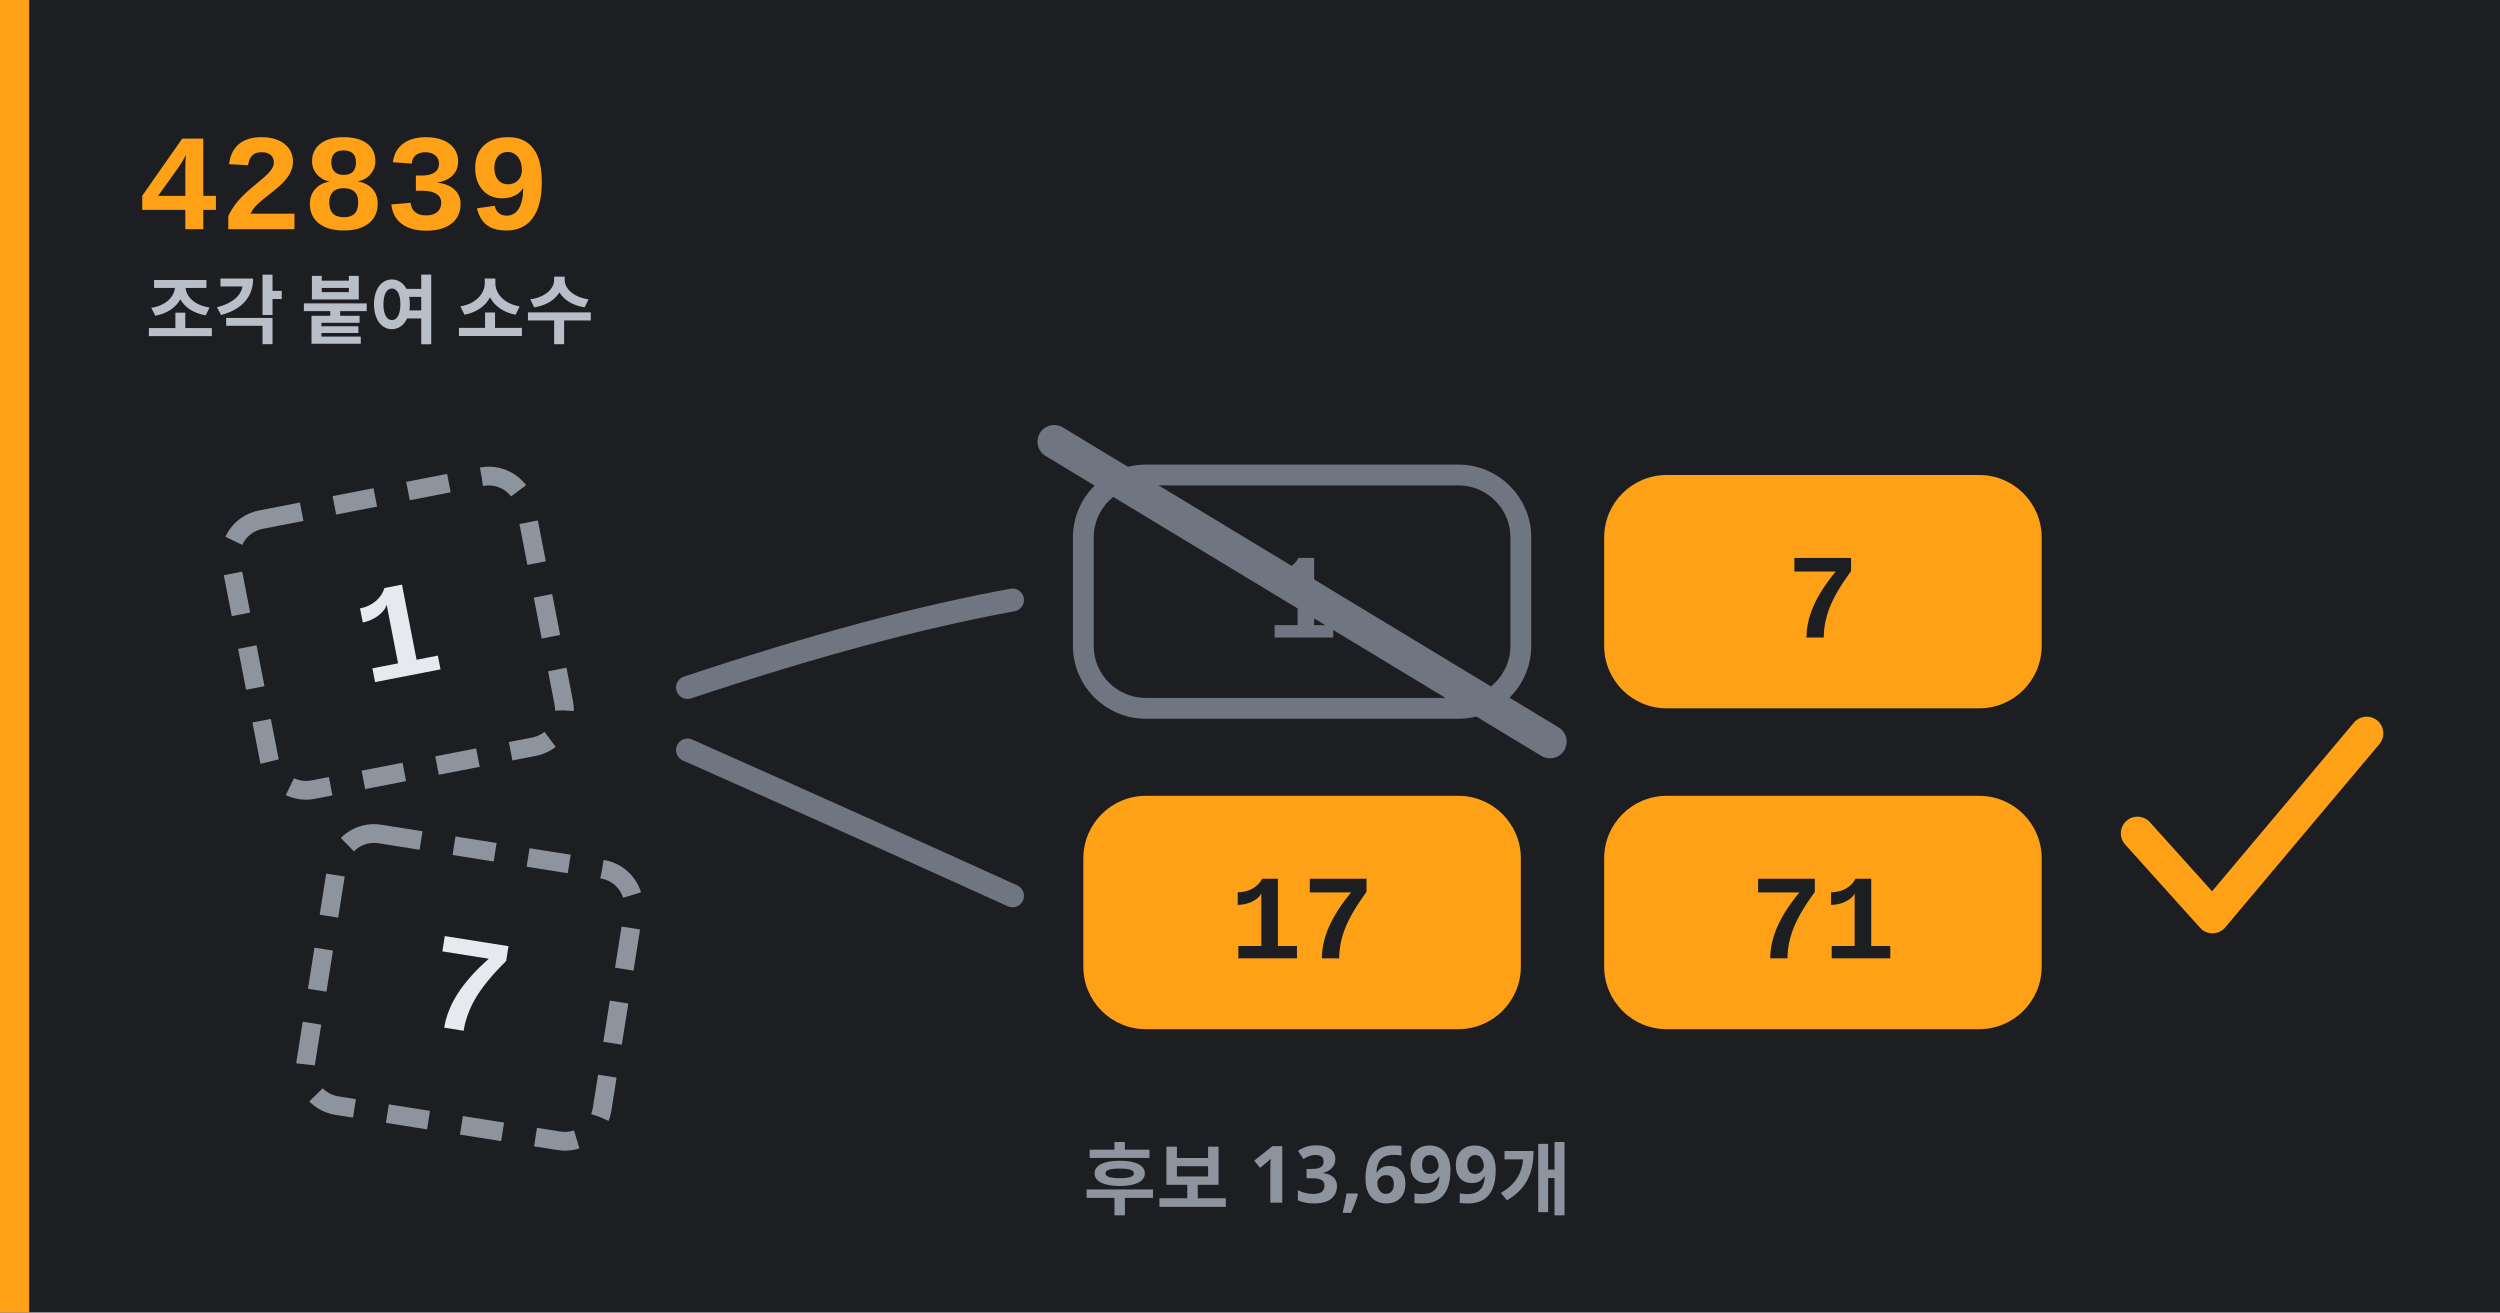
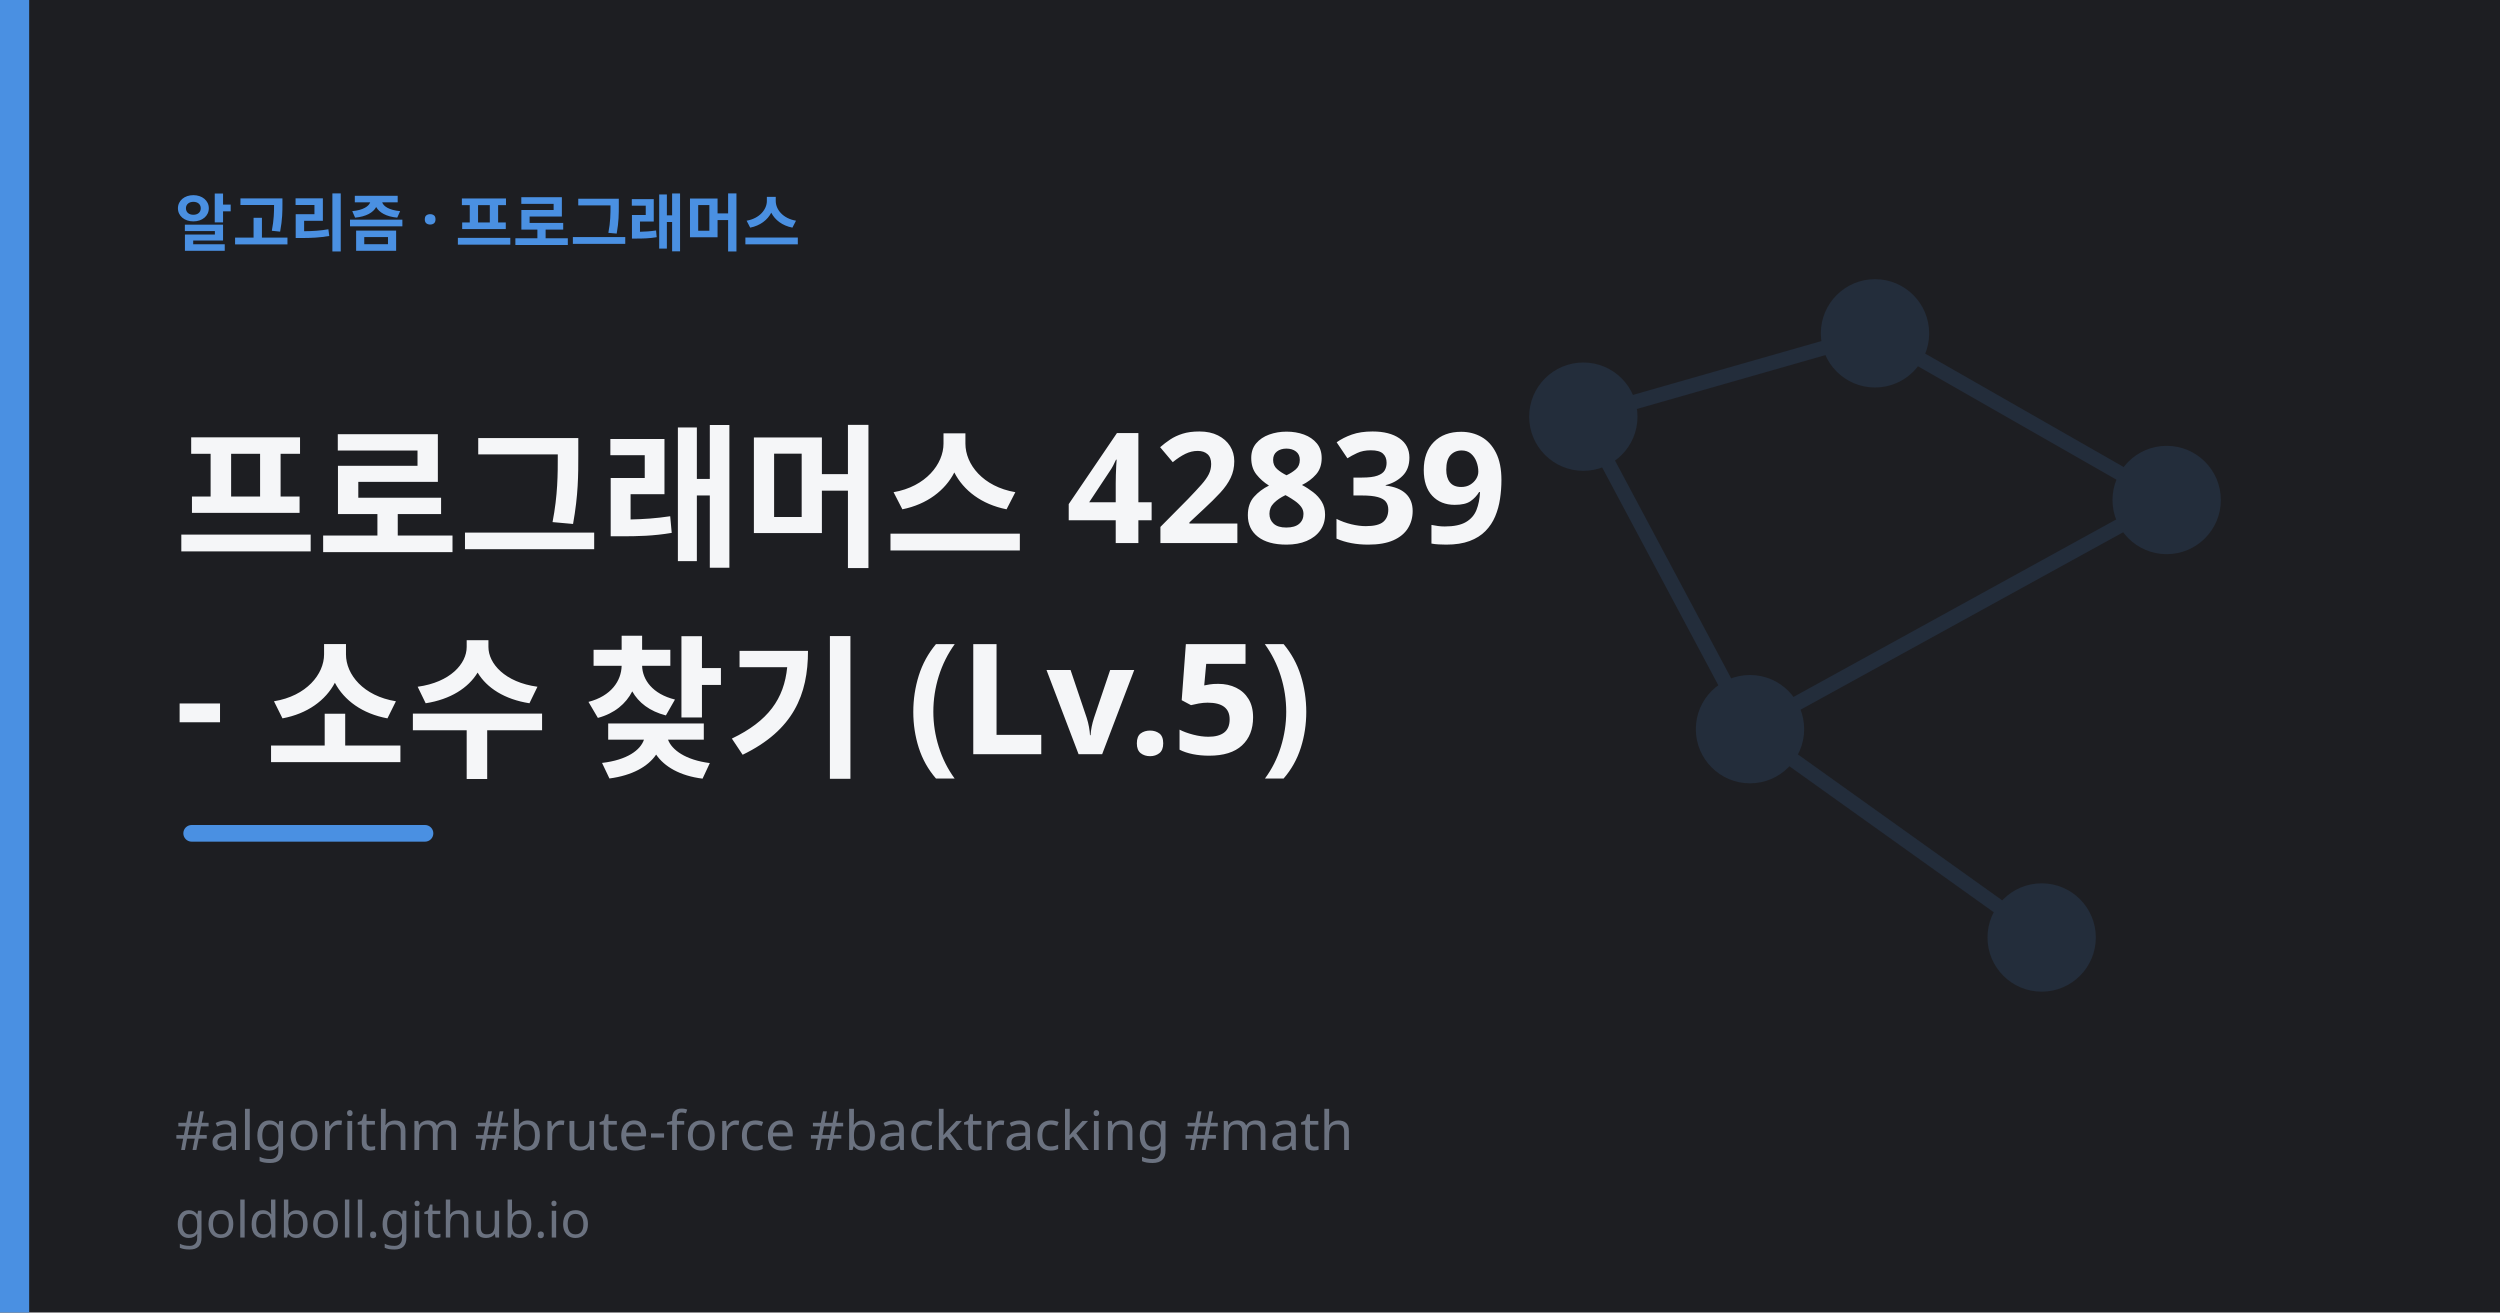
- <svg xmlns="http://www.w3.org/2000/svg" width="1200" height="630" viewBox="0 0 1200 630" role="img" aria-label="프로그래머스 42839 소수 찾기 - 조각을 붙여 만든 수 중 소수만 걸러내기">
+ <svg xmlns="http://www.w3.org/2000/svg" width="1200" height="630" viewBox="0 0 1200 630" role="img" aria-label="프로그래머스 42839 - 소수 찾기 (Lv.5)">
  <rect width="1200" height="630" fill="#1d1e22" />
-   <rect width="14" height="630" fill="#FFA116" />
-   <text x="66" y="110" font-family="'Consolas','Courier New',monospace" font-size="66" font-weight="700" fill="#FFA116">42839</text>
-   <text x="70" y="162" font-family="'Segoe UI','Malgun Gothic',sans-serif" font-size="36" font-weight="600" fill="#b9bfc8">조각 붙여 소수</text>
-   <g font-family="'Consolas','Courier New',monospace" font-weight="700" text-anchor="middle">
-     <g transform="rotate(-11 190 300)">
-       <rect x="118" y="238" width="144" height="132" rx="18" fill="#1d1e22" stroke="#8d949e" stroke-width="9" stroke-dasharray="20 16" />
-       <text x="190" y="325" font-size="66" fill="#e6e9ee">1</text>
-     </g>
-     <g transform="rotate(9 226 470)">
-       <rect x="154" y="408" width="144" height="132" rx="18" fill="#1d1e22" stroke="#8d949e" stroke-width="9" stroke-dasharray="20 16" />
-       <text x="226" y="495" font-size="66" fill="#e6e9ee">7</text>
-     </g>
+   <rect width="14" height="630" fill="#4A90E2" />
+   <g opacity="0.13" stroke="#4A90E2" fill="none" stroke-width="7" stroke-linecap="round" stroke-linejoin="round">
+     <line x1="760" y1="200" x2="900" y2="160" />
+     <line x1="900" y1="160" x2="1040" y2="240" />
+     <line x1="760" y1="200" x2="840" y2="350" />
+     <line x1="840" y1="350" x2="1040" y2="240" />
+     <line x1="840" y1="350" x2="980" y2="450" />
+     <circle cx="760" cy="200" r="26" fill="#4A90E2" stroke="none" />
+     <circle cx="900" cy="160" r="26" fill="#4A90E2" stroke="none" />
+     <circle cx="1040" cy="240" r="26" fill="#4A90E2" stroke="none" />
+     <circle cx="840" cy="350" r="26" fill="#4A90E2" stroke="none" />
+     <circle cx="980" cy="450" r="26" fill="#4A90E2" stroke="none" />
  </g>
-   <g fill="none" stroke="#6f7681" stroke-width="11" stroke-linecap="round">
-     <path d="M330 330 Q 420 300 486 288" />
-     <path d="M330 360 Q 420 400 486 430" />
-   </g>
-   <g font-family="'Consolas','Courier New',monospace" font-weight="700" text-anchor="middle">
-     <rect x="520" y="228" width="210" height="112" rx="30" fill="#1d1e22" stroke="#6f7681" stroke-width="10" />
-     <text x="625" y="306" font-size="58" fill="#6f7681">1</text>
-     <rect x="770" y="228" width="210" height="112" rx="30" fill="#FFA116" />
-     <text x="875" y="306" font-size="58" fill="#1d1e22">7</text>
-     <rect x="520" y="382" width="210" height="112" rx="30" fill="#FFA116" />
-     <text x="625" y="460" font-size="58" fill="#1d1e22">17</text>
-     <rect x="770" y="382" width="210" height="112" rx="30" fill="#FFA116" />
-     <text x="875" y="460" font-size="58" fill="#1d1e22">71</text>
-   </g>
-   <g fill="none" stroke="#6f7681" stroke-width="16" stroke-linecap="round">
-     <path d="M506 212 L 744 356" />
-   </g>
-   <g fill="none" stroke="#FFA116" stroke-width="16" stroke-linecap="round" stroke-linejoin="round">
-     <path d="M1026 400 L 1062 440 L 1136 352" />
-   </g>
-   <text x="520" y="580" font-family="'Segoe UI','Malgun Gothic',sans-serif" font-size="38" font-weight="600" fill="#8d949e">후보 13,699개</text>
+   <text x="84" y="118" font-family="'Segoe UI','Malgun Gothic',sans-serif" font-size="30" font-weight="600" fill="#4A90E2">알고리즘 · 프로그래머스</text>
+   <text x="84" y="266" font-family="'Segoe UI','Malgun Gothic',sans-serif" font-size="74" font-weight="700" fill="#f5f6f8">프로그래머스 42839</text>
+   <text x="84" y="362" font-family="'Segoe UI','Malgun Gothic',sans-serif" font-size="74" font-weight="700" fill="#f5f6f8">- 소수 찾기 (Lv.5)</text>
+   <rect x="88" y="396" width="120" height="8" rx="4" fill="#4A90E2" />
+   <text x="84" y="552" font-family="'Segoe UI','Malgun Gothic',sans-serif" font-size="26" fill="#6b7280">#algorithm   #brute-force   #backtracking   #math</text>
+   <text x="84" y="594" font-family="'Segoe UI','Malgun Gothic',sans-serif" font-size="24" fill="#6b7280">goldboll.github.io</text>
</svg>
